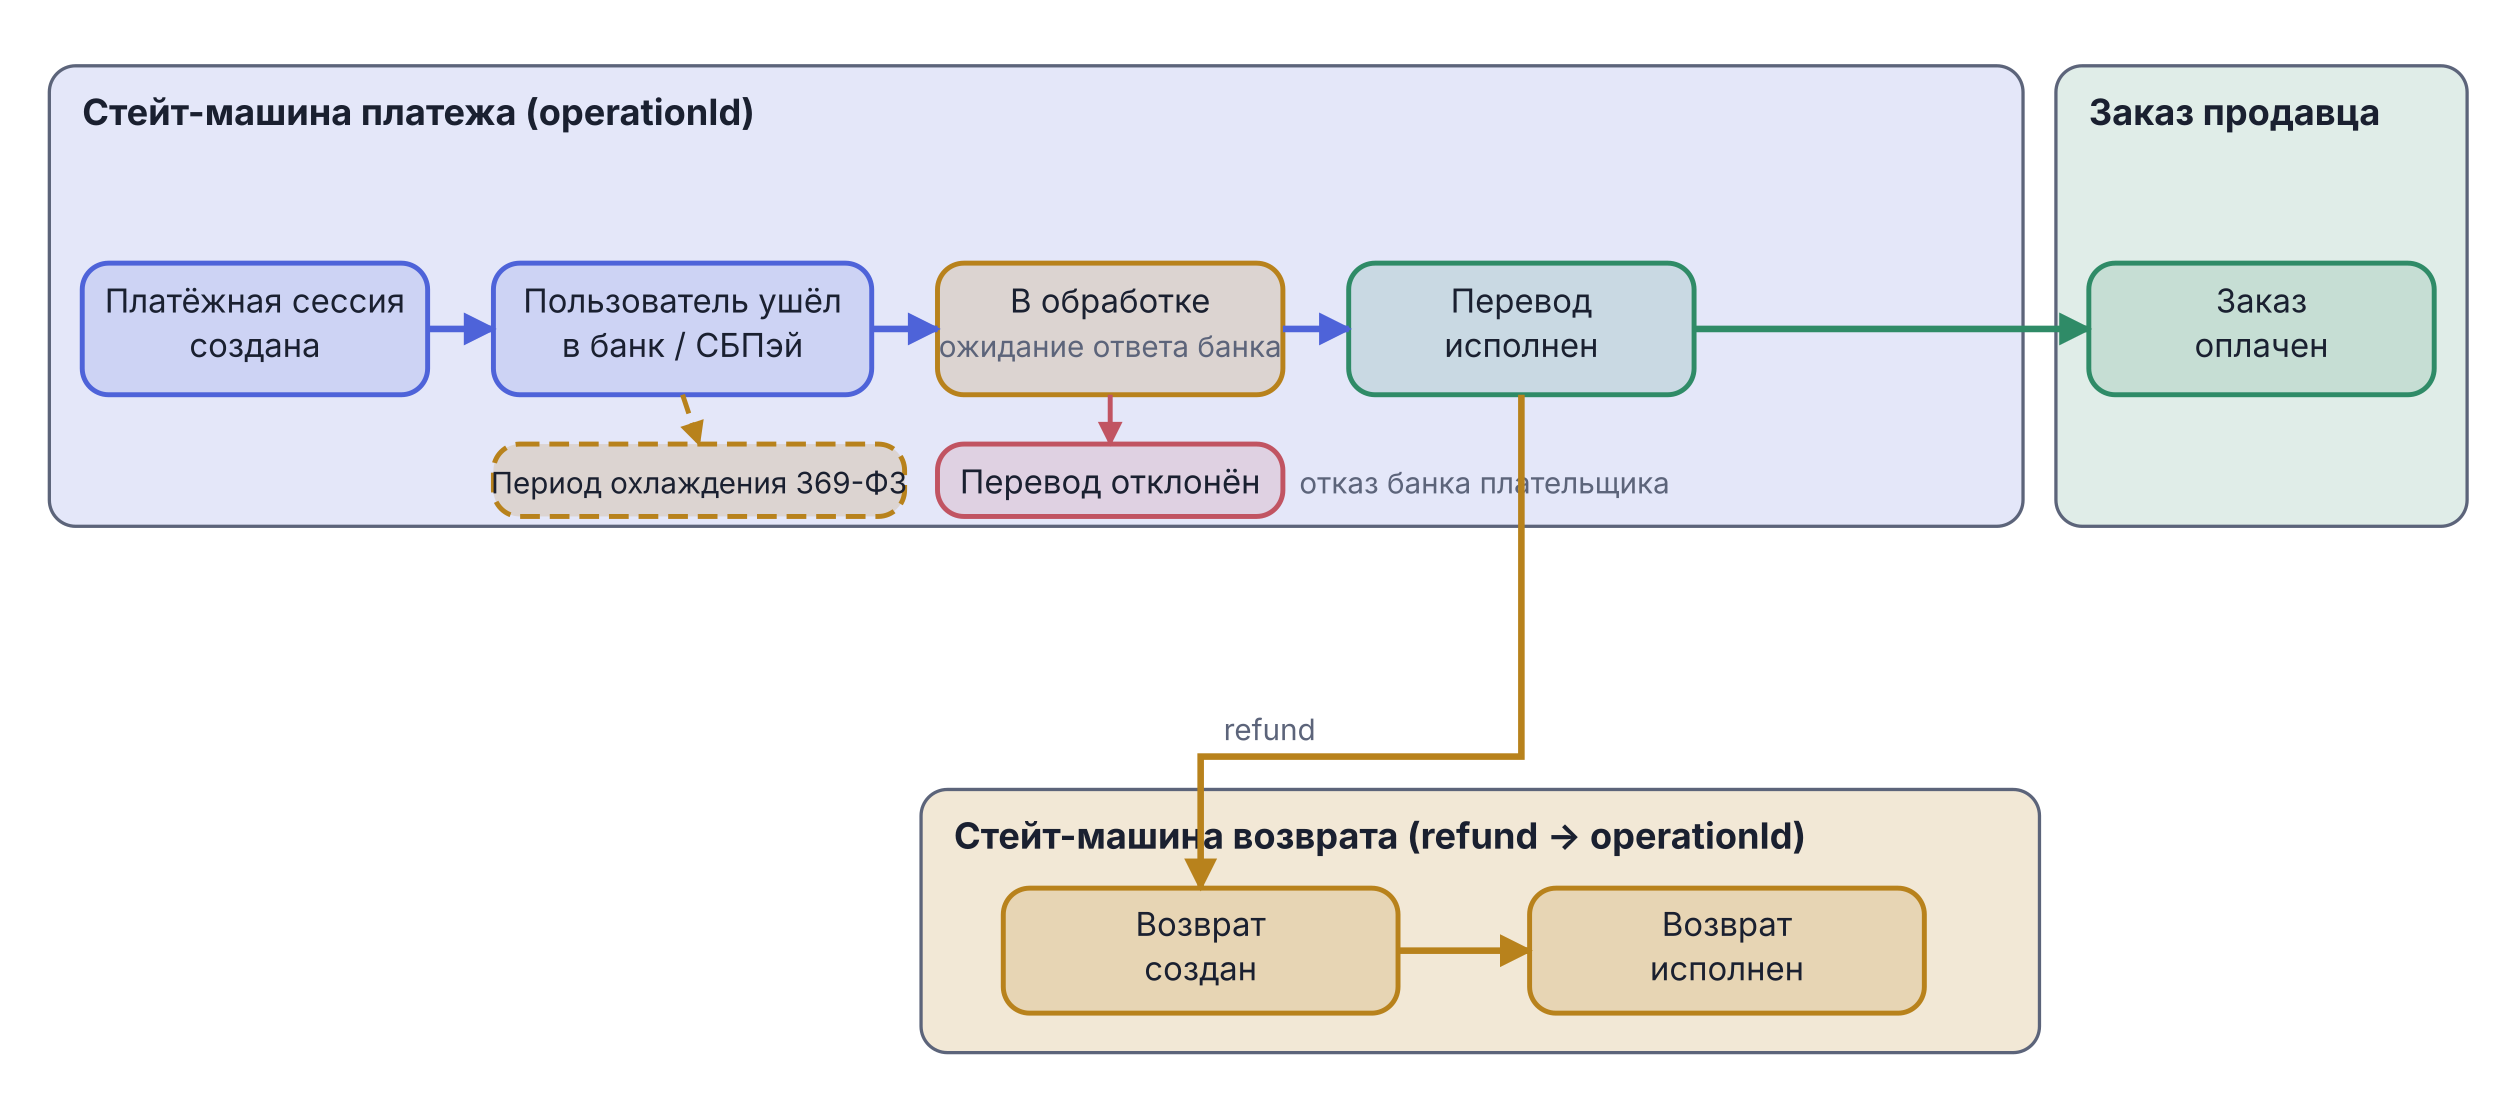
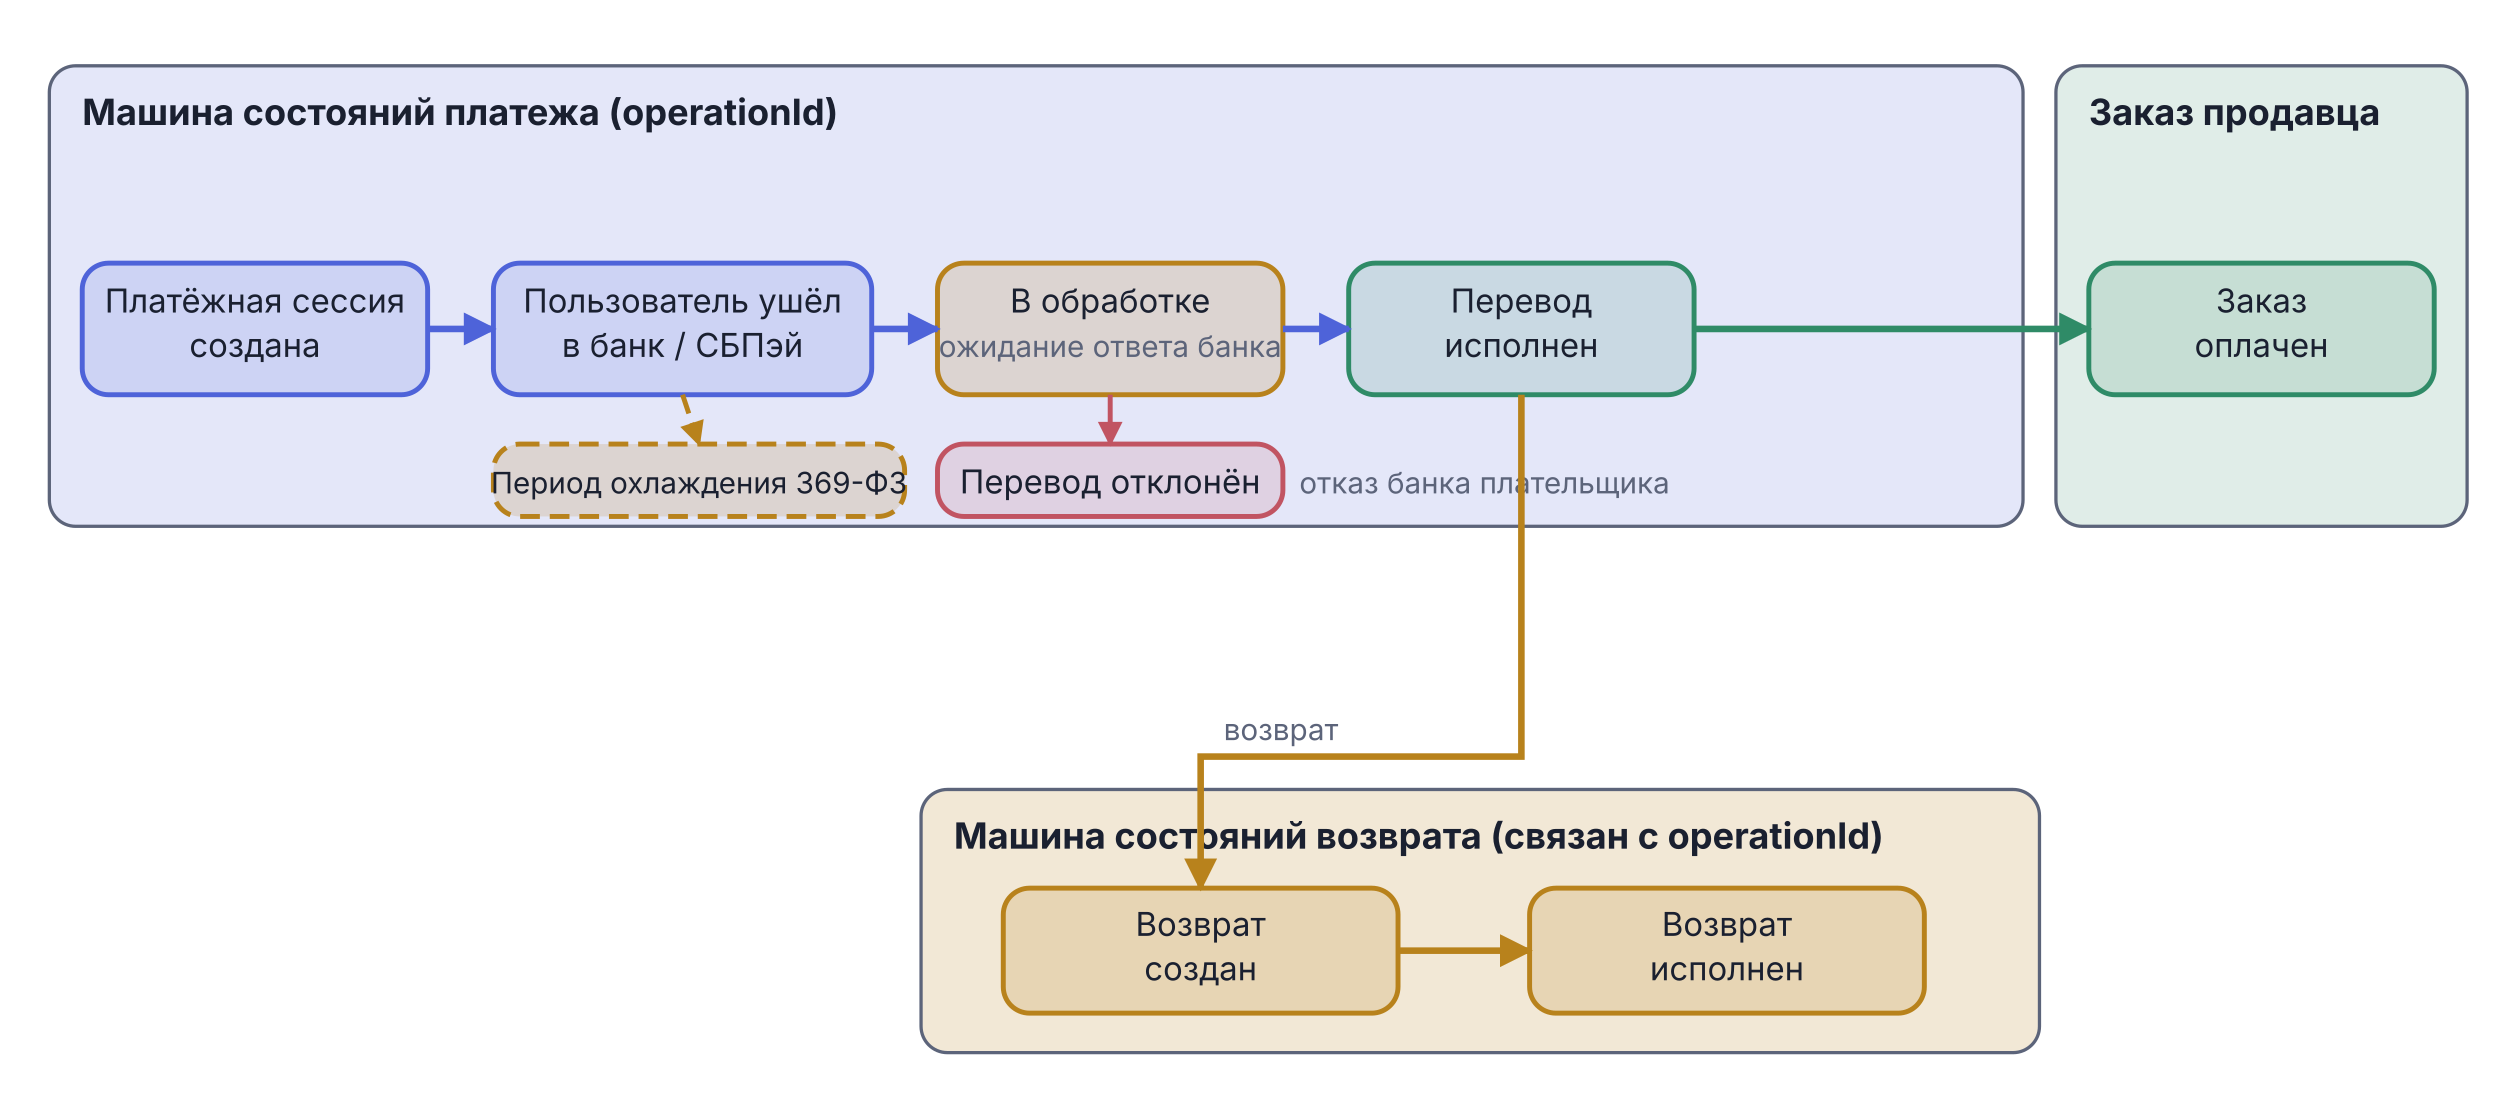
<svg xmlns="http://www.w3.org/2000/svg" viewBox="0 0 760 340" width="760" height="340">
  <defs>
    <marker id="arr-Good" viewBox="0 0 10 10" refX="9" refY="5" markerWidth="5" markerHeight="5" orient="auto">
      <path d="M0,0 L10,5 L0,10 Z" fill="#2F8B67" />
    </marker>
    <marker id="arr-AccentA" viewBox="0 0 10 10" refX="9" refY="5" markerWidth="5" markerHeight="5" orient="auto">
      <path d="M0,0 L10,5 L0,10 Z" fill="#4E63D9" />
    </marker>
    <marker id="arr-Warn" viewBox="0 0 10 10" refX="9" refY="5" markerWidth="5" markerHeight="5" orient="auto">
      <path d="M0,0 L10,5 L0,10 Z" fill="#B8821C" />
    </marker>
    <marker id="arr-Bad" viewBox="0 0 10 10" refX="9" refY="5" markerWidth="5" markerHeight="5" orient="auto">
      <path d="M0,0 L10,5 L0,10 Z" fill="#C15462" />
    </marker>
    <marker id="arr-Muted" viewBox="0 0 10 10" refX="9" refY="5" markerWidth="5" markerHeight="5" orient="auto">
      <path d="M0,0 L10,5 L0,10 Z" fill="#5C647A" />
    </marker>
  </defs>
  <rect x="15.0" y="20.0" width="600" height="140" rx="8" fill="#4E63D9" fill-opacity="0.15" stroke="#5C647A" stroke-width="1" />
  <rect x="625.0" y="20.0" width="125" height="140" rx="8" fill="#2F8B67" fill-opacity="0.15" stroke="#5C647A" stroke-width="1" />
  <rect x="280.0" y="240.0" width="340" height="80" rx="8" fill="#B8821C" fill-opacity="0.18" stroke="#5C647A" stroke-width="1" />
-   <text x="25.0" y="38.0" font-family="Inter, -apple-system, BlinkMacSystemFont, 'Helvetica Neue', Arial, sans-serif" font-size="11" font-weight="bold" fill="#1A2030">Стейт-машина платежа (operationId)</text>
+   <text x="25.0" y="38.0" font-family="Inter, -apple-system, BlinkMacSystemFont, 'Helvetica Neue', Arial, sans-serif" font-size="11" font-weight="bold" fill="#1A2030">Машина состояний платежа (operationId)</text>
  <text x="635.0" y="38.0" font-family="Inter, -apple-system, BlinkMacSystemFont, 'Helvetica Neue', Arial, sans-serif" font-size="11" font-weight="bold" fill="#1A2030">Заказ продавца</text>
-   <text x="290.0" y="258.0" font-family="Inter, -apple-system, BlinkMacSystemFont, 'Helvetica Neue', Arial, sans-serif" font-size="11" font-weight="bold" fill="#1A2030">Стейт-машина возврата (refund → operationId)</text>
+   <text x="290.0" y="258.0" font-family="Inter, -apple-system, BlinkMacSystemFont, 'Helvetica Neue', Arial, sans-serif" font-size="11" font-weight="bold" fill="#1A2030">Машина состояний возврата (связан с operationId)</text>
  <rect x="25.0" y="80.0" width="105" height="40" rx="8" fill="#4E63D9" fill-opacity="0.15" stroke="#4E63D9" stroke-width="1.5" />
  <text x="77.5" y="95.0" text-anchor="middle" font-family="Inter, -apple-system, BlinkMacSystemFont, 'Helvetica Neue', Arial, sans-serif" font-size="10" font-weight="normal" fill="#1A2030">Платёжная сессия</text>
  <text x="77.5" y="108.5" text-anchor="middle" font-family="Inter, -apple-system, BlinkMacSystemFont, 'Helvetica Neue', Arial, sans-serif" font-size="10" font-weight="normal" fill="#1A2030">создана</text>
  <rect x="150.0" y="80.0" width="115" height="40" rx="8" fill="#4E63D9" fill-opacity="0.15" stroke="#4E63D9" stroke-width="1.5" />
  <text x="207.5" y="95.0" text-anchor="middle" font-family="Inter, -apple-system, BlinkMacSystemFont, 'Helvetica Neue', Arial, sans-serif" font-size="10" font-weight="normal" fill="#1A2030">Пользователь ушёл</text>
  <text x="207.5" y="108.5" text-anchor="middle" font-family="Inter, -apple-system, BlinkMacSystemFont, 'Helvetica Neue', Arial, sans-serif" font-size="10" font-weight="normal" fill="#1A2030">в банк / СБПэй</text>
  <rect x="285.0" y="80.0" width="105" height="40" rx="8" fill="#B8821C" fill-opacity="0.18" stroke="#B8821C" stroke-width="1.5" />
  <text x="337.5" y="95.0" text-anchor="middle" font-family="Inter, -apple-system, BlinkMacSystemFont, 'Helvetica Neue', Arial, sans-serif" font-size="10" font-weight="normal" fill="#1A2030">В обработке</text>
  <text x="337.5" y="108.5" text-anchor="middle" font-family="Inter, -apple-system, BlinkMacSystemFont, 'Helvetica Neue', Arial, sans-serif" font-size="9" font-weight="normal" fill="#5C647A">ожидание ответа банка</text>
  <rect x="410.0" y="80.0" width="105" height="40" rx="8" fill="#2F8B67" fill-opacity="0.15" stroke="#2F8B67" stroke-width="1.5" />
  <text x="462.5" y="95.0" text-anchor="middle" font-family="Inter, -apple-system, BlinkMacSystemFont, 'Helvetica Neue', Arial, sans-serif" font-size="10" font-weight="normal" fill="#1A2030">Перевод</text>
  <text x="462.5" y="108.5" text-anchor="middle" font-family="Inter, -apple-system, BlinkMacSystemFont, 'Helvetica Neue', Arial, sans-serif" font-size="10" font-weight="normal" fill="#1A2030">исполнен</text>
  <rect x="635.0" y="80.0" width="105" height="40" rx="8" fill="#2F8B67" fill-opacity="0.15" stroke="#2F8B67" stroke-width="1.5" />
  <text x="687.5" y="95.0" text-anchor="middle" font-family="Inter, -apple-system, BlinkMacSystemFont, 'Helvetica Neue', Arial, sans-serif" font-size="10" font-weight="normal" fill="#1A2030">Заказ</text>
  <text x="687.5" y="108.5" text-anchor="middle" font-family="Inter, -apple-system, BlinkMacSystemFont, 'Helvetica Neue', Arial, sans-serif" font-size="10" font-weight="normal" fill="#1A2030">оплачен</text>
  <line x1="130.0" y1="100.0" x2="150.0" y2="100.0" stroke="#4E63D9" stroke-width="2" marker-end="url(#arr-AccentA)" />
  <line x1="265.0" y1="100.0" x2="285.0" y2="100.0" stroke="#4E63D9" stroke-width="2" marker-end="url(#arr-AccentA)" />
  <line x1="390.0" y1="100.0" x2="410.0" y2="100.0" stroke="#4E63D9" stroke-width="2" marker-end="url(#arr-AccentA)" />
  <line x1="515.0" y1="100.0" x2="635.0" y2="100.0" stroke="#2F8B67" stroke-width="2" marker-end="url(#arr-Good)" />
  <rect x="285.0" y="135.0" width="105" height="22" rx="8" fill="#C15462" fill-opacity="0.15" stroke="#C15462" stroke-width="1.5" />
  <text x="337.5" y="150.0" text-anchor="middle" font-family="Inter, -apple-system, BlinkMacSystemFont, 'Helvetica Neue', Arial, sans-serif" font-size="10" font-weight="normal" fill="#1A2030">Перевод отклонён</text>
  <line x1="337.5" y1="120.0" x2="337.5" y2="135.0" stroke="#C15462" stroke-width="1.5" marker-end="url(#arr-Bad)" />
  <text x="395.0" y="150.0" font-family="Inter, -apple-system, BlinkMacSystemFont, 'Helvetica Neue', Arial, sans-serif" font-size="9" font-weight="normal" fill="#5C647A">отказ банка плательщика</text>
  <rect x="150.0" y="135.0" width="125" height="22" rx="8" fill="#B8821C" fill-opacity="0.18" stroke="#B8821C" stroke-width="1.5" stroke-dasharray="6,3" />
  <text x="212.5" y="150.0" text-anchor="middle" font-family="Inter, -apple-system, BlinkMacSystemFont, 'Helvetica Neue', Arial, sans-serif" font-size="9" font-weight="normal" fill="#1A2030">Период охлаждения 369-ФЗ</text>
  <line x1="207.5" y1="120.0" x2="212.5" y2="135.0" stroke="#B8821C" stroke-width="1.5" stroke-dasharray="6,3" marker-end="url(#arr-Warn)" />
  <rect x="305.0" y="270.0" width="120" height="38" rx="8" fill="#B8821C" fill-opacity="0.18" stroke="#B8821C" stroke-width="1.5" />
  <text x="365.0" y="284.5" text-anchor="middle" font-family="Inter, -apple-system, BlinkMacSystemFont, 'Helvetica Neue', Arial, sans-serif" font-size="10" font-weight="normal" fill="#1A2030">Возврат</text>
  <text x="365.0" y="298.0" text-anchor="middle" font-family="Inter, -apple-system, BlinkMacSystemFont, 'Helvetica Neue', Arial, sans-serif" font-size="10" font-weight="normal" fill="#1A2030">создан</text>
  <rect x="465.0" y="270.0" width="120" height="38" rx="8" fill="#B8821C" fill-opacity="0.18" stroke="#B8821C" stroke-width="1.5" />
  <text x="525.0" y="284.5" text-anchor="middle" font-family="Inter, -apple-system, BlinkMacSystemFont, 'Helvetica Neue', Arial, sans-serif" font-size="10" font-weight="normal" fill="#1A2030">Возврат</text>
  <text x="525.0" y="298.0" text-anchor="middle" font-family="Inter, -apple-system, BlinkMacSystemFont, 'Helvetica Neue', Arial, sans-serif" font-size="10" font-weight="normal" fill="#1A2030">исполнен</text>
  <path d="M 462.5,120.0 L 462.5,230.0 L 365.0,230.0 L 365.0,270.0" fill="none" stroke="#B8821C" stroke-width="2" marker-end="url(#arr-Warn)" />
-   <text x="372.0" y="225.0" font-family="Inter, -apple-system, BlinkMacSystemFont, 'Helvetica Neue', Arial, sans-serif" font-size="9" font-weight="normal" fill="#5C647A">refund</text>
+   <text x="372.0" y="225.0" font-family="Inter, -apple-system, BlinkMacSystemFont, 'Helvetica Neue', Arial, sans-serif" font-size="9" font-weight="normal" fill="#5C647A">возврат</text>
  <line x1="425.0" y1="289.0" x2="465.0" y2="289.0" stroke="#B8821C" stroke-width="2" marker-end="url(#arr-Warn)" />
</svg>
